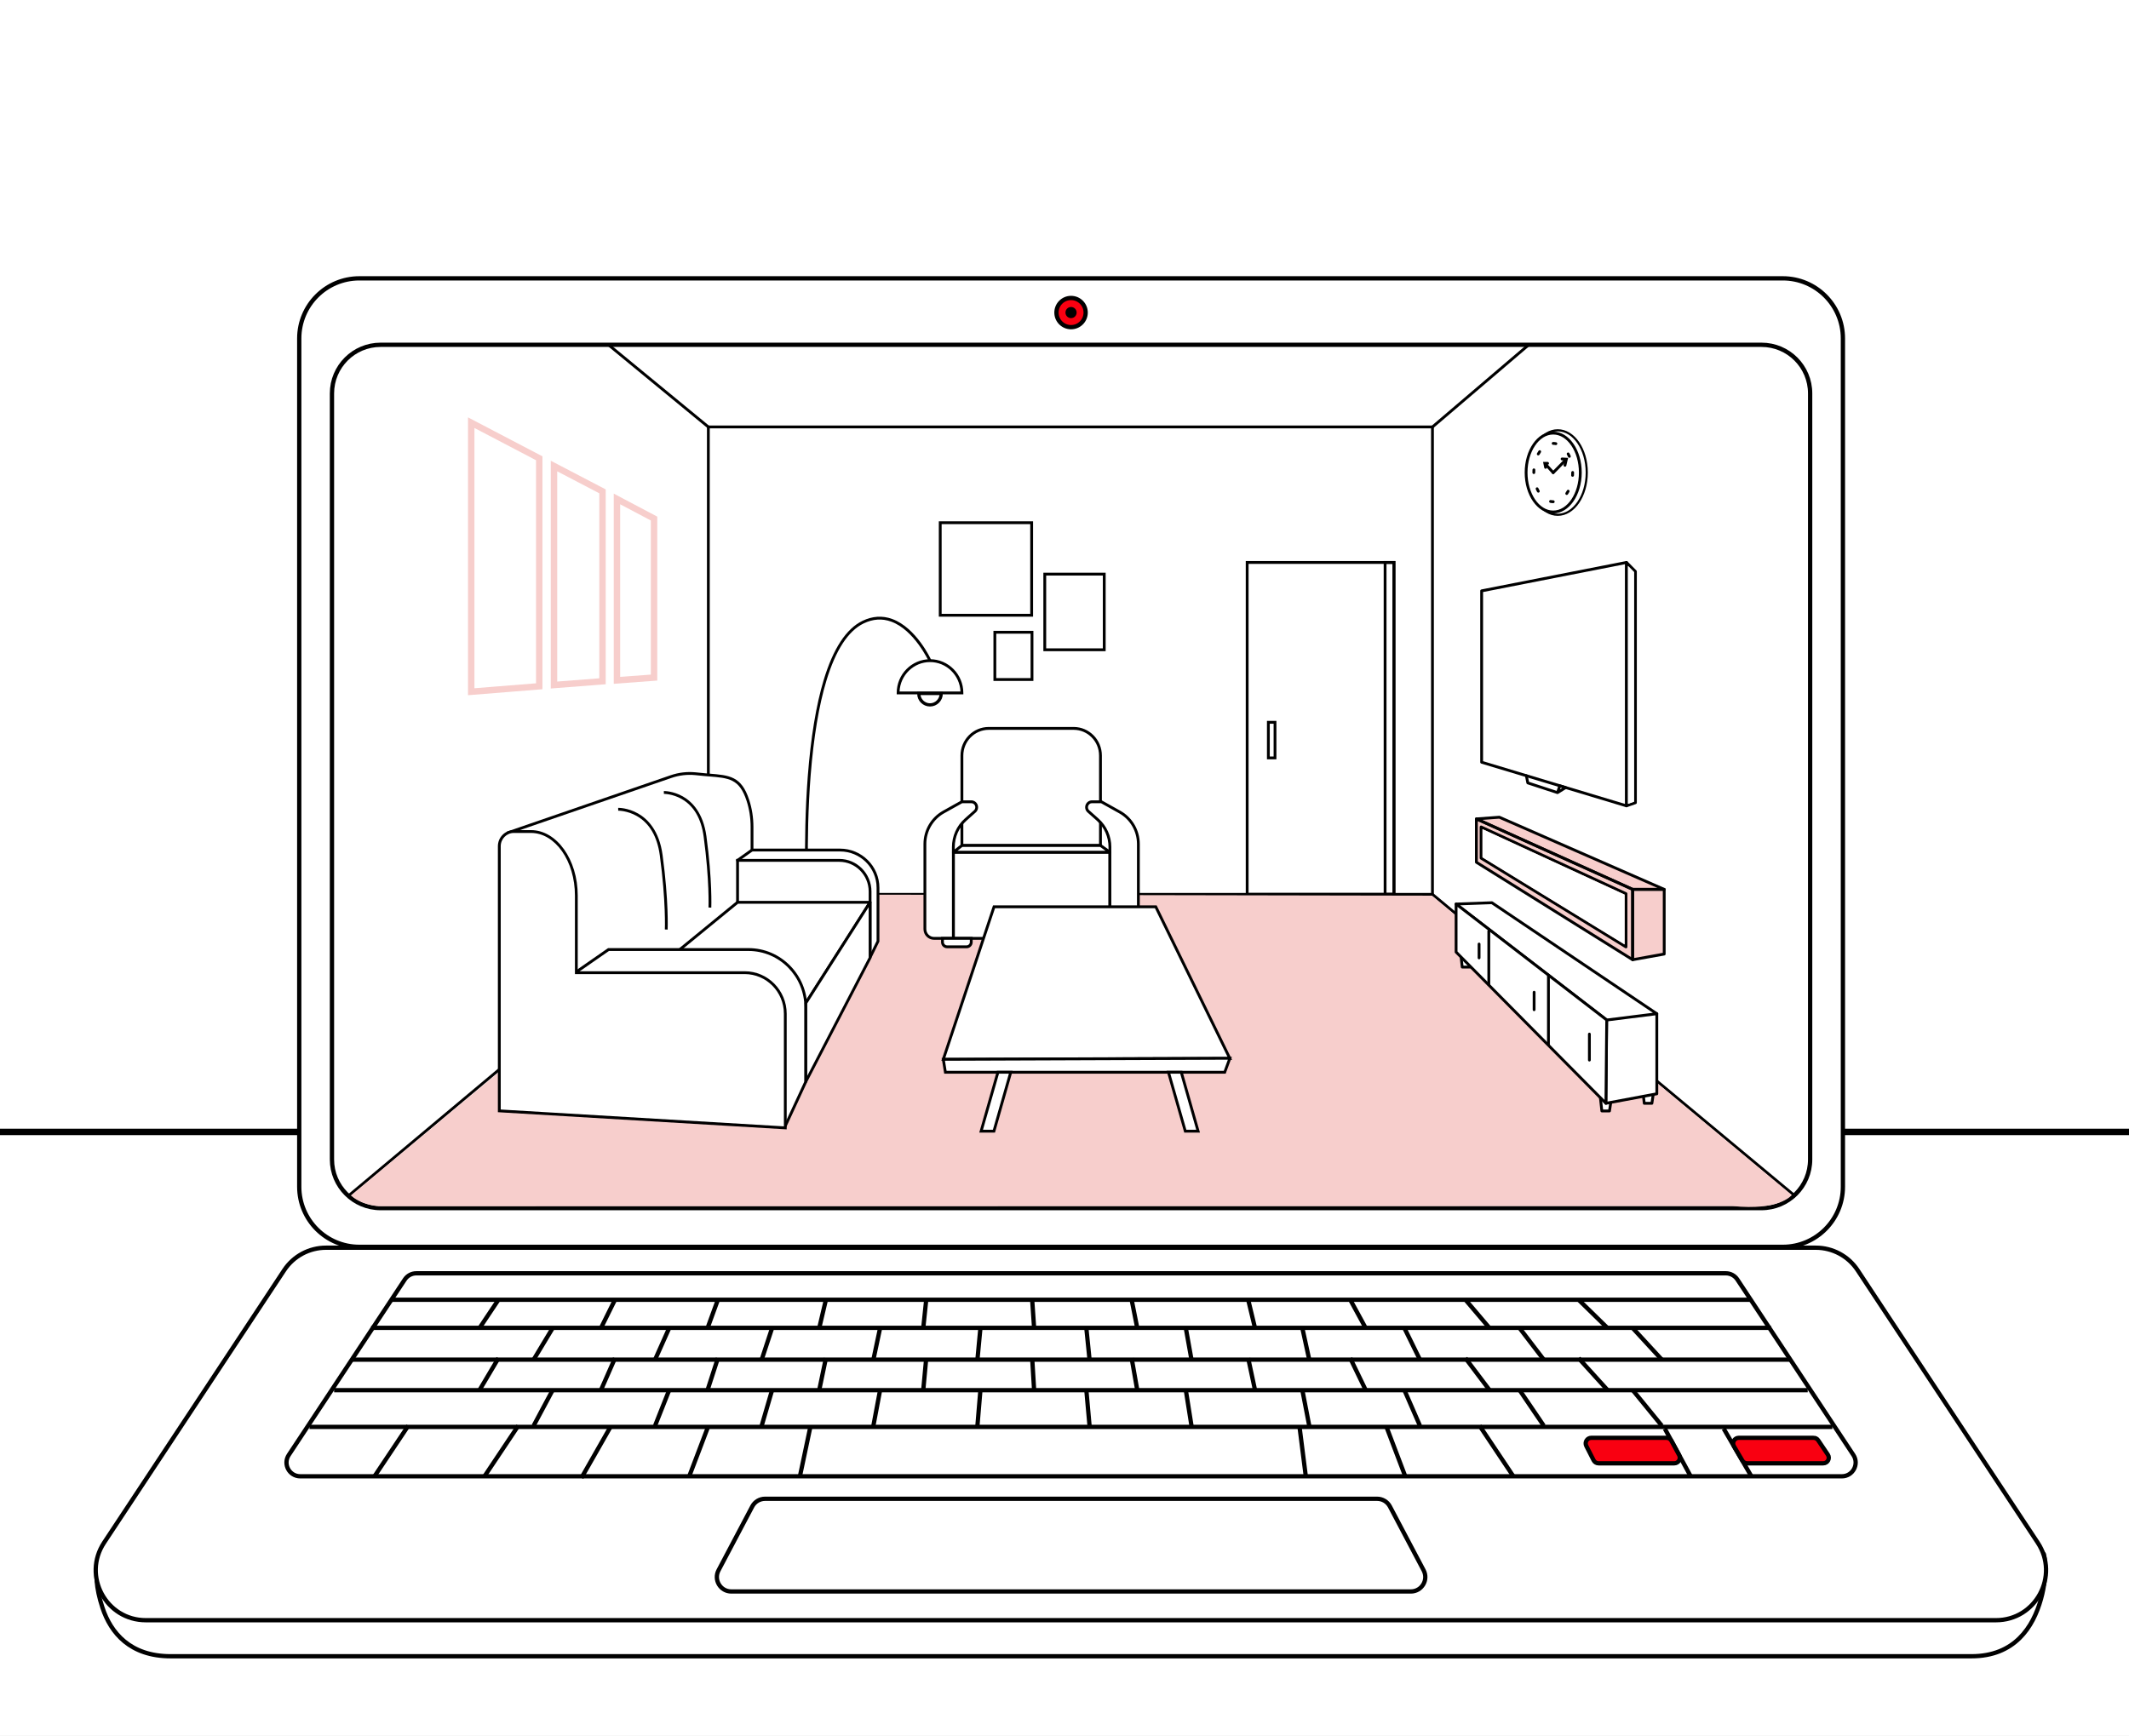
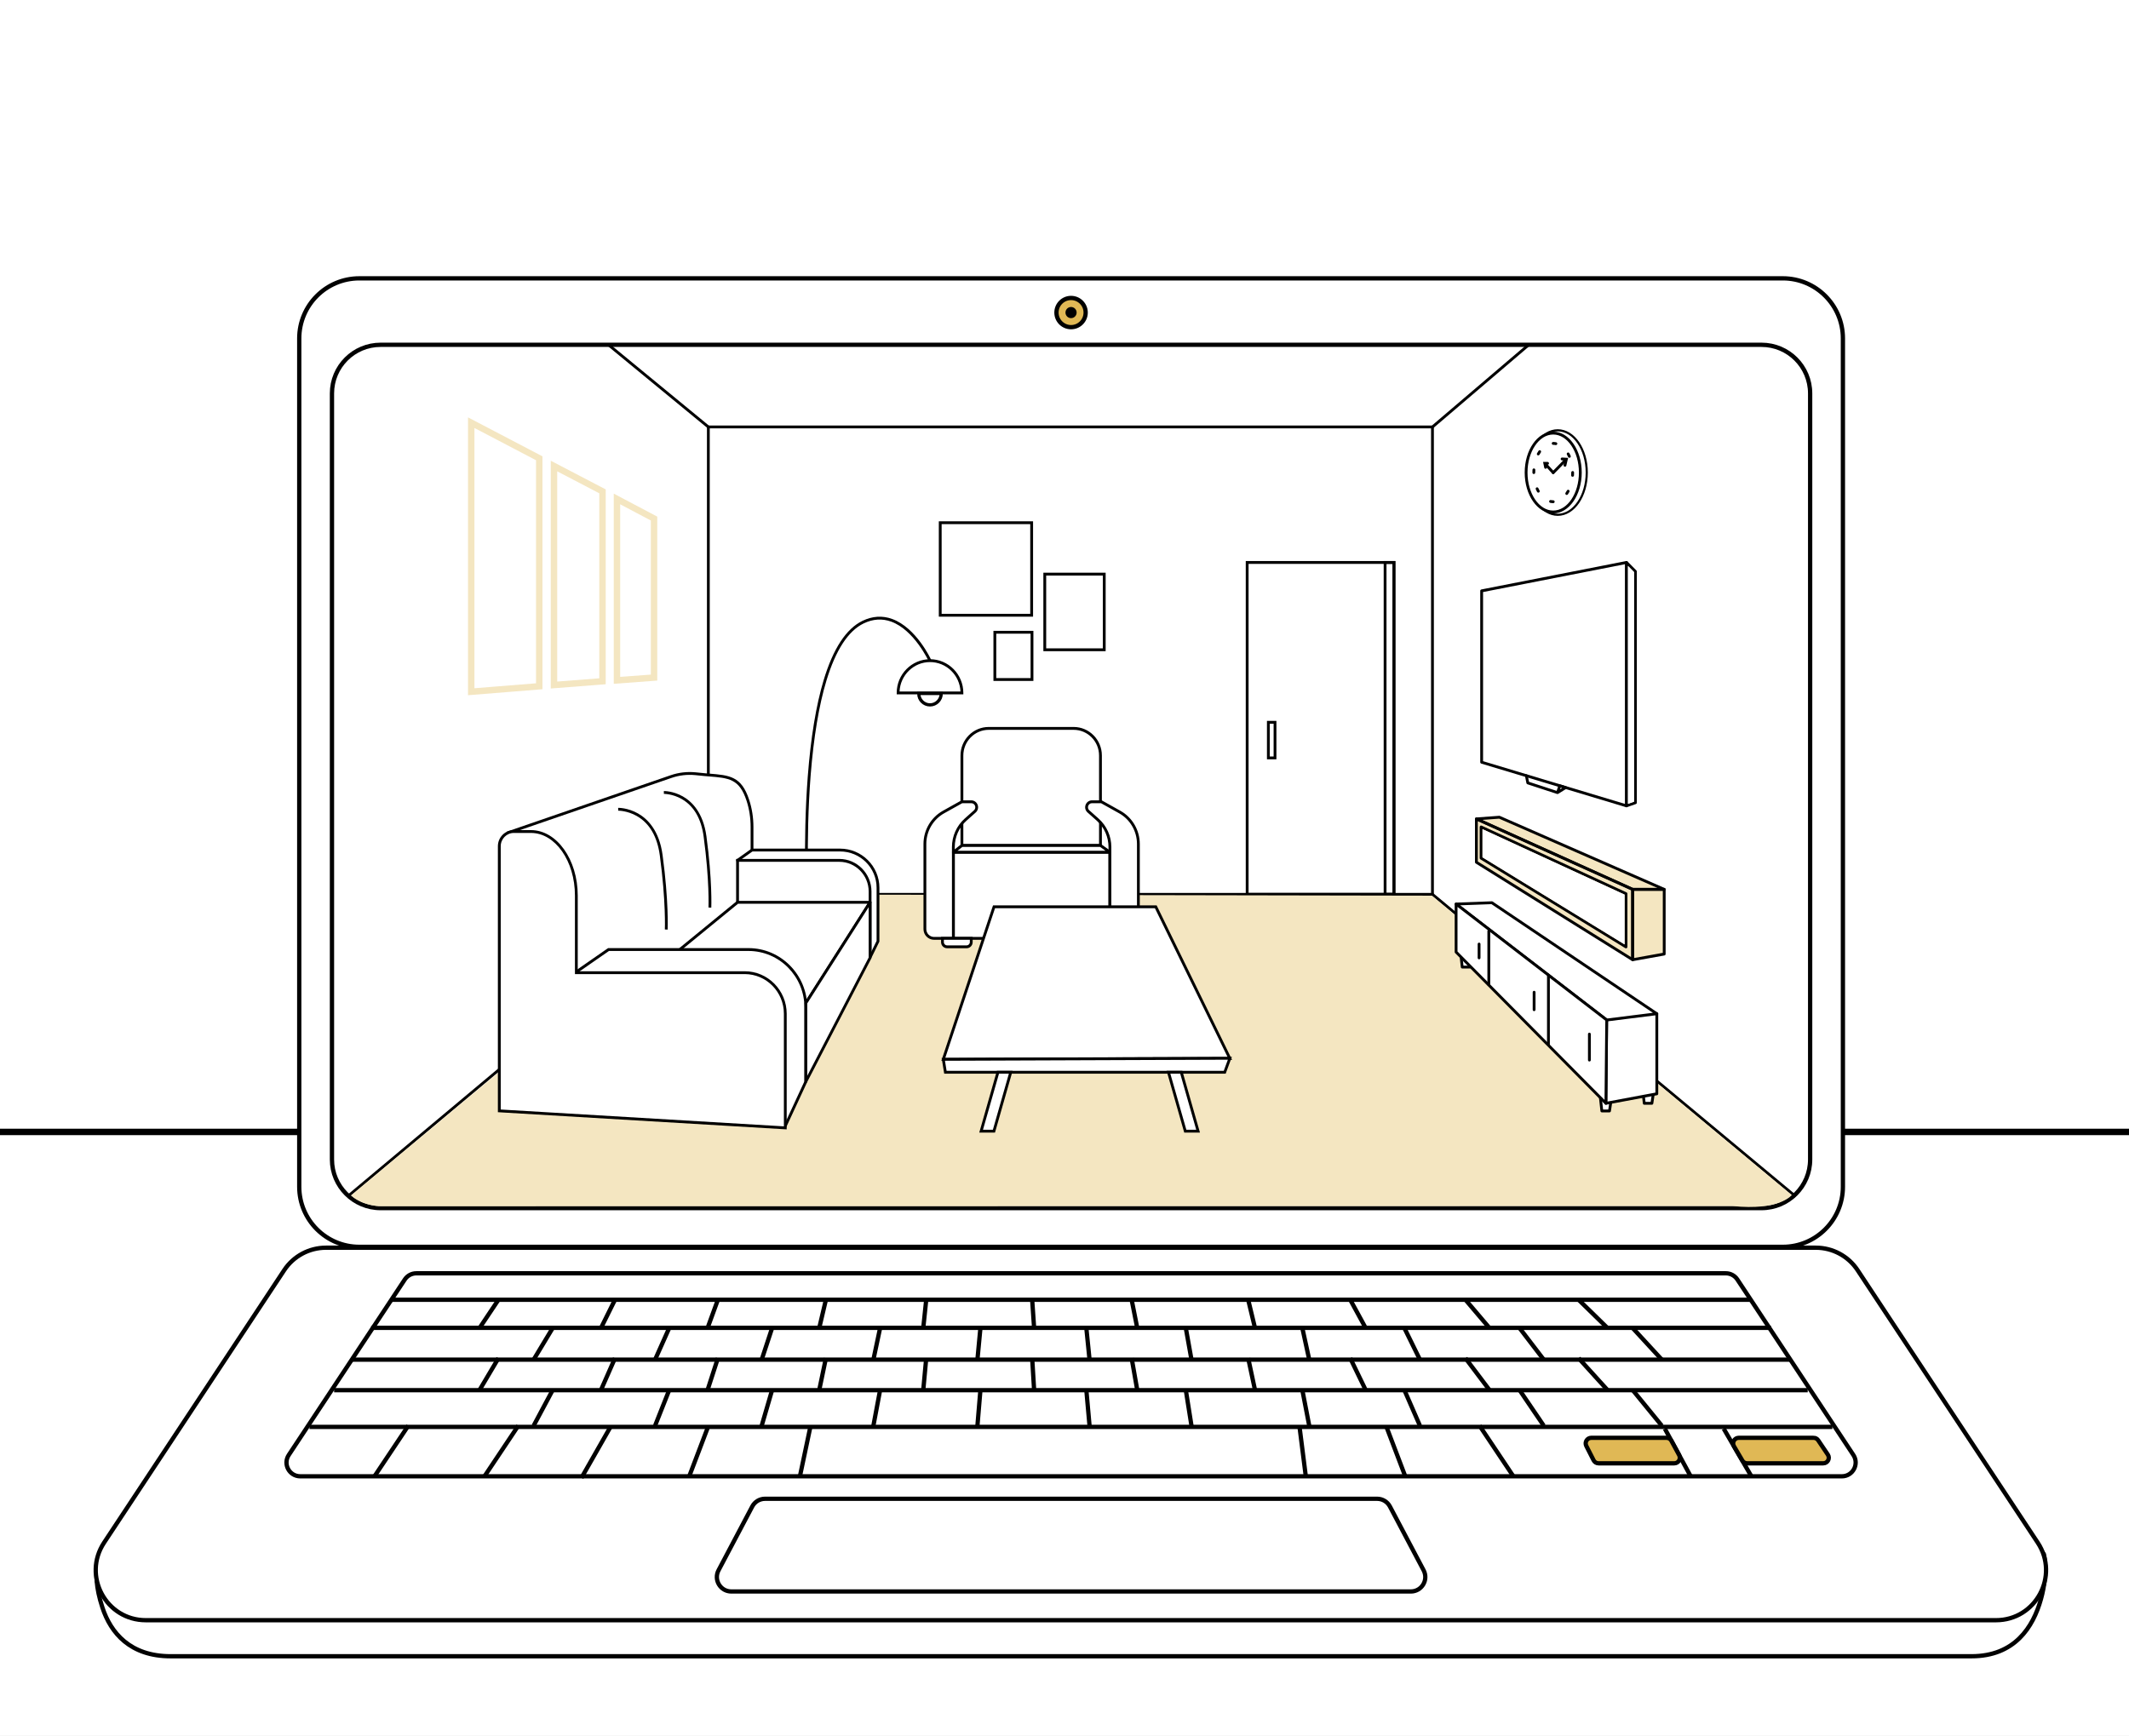
<svg xmlns="http://www.w3.org/2000/svg" width="260" height="212" viewBox="0 0 260 212" fill="none">
  <path d="M0 0H260V212H0V0Z" fill="white" />
  <path d="M221.775 156.816H39.83C37.778 156.816 35.865 157.844 34.731 159.556L12.631 189.728C12.631 189.728 10.82 191.255 12.514 196.387C13.527 199.455 15.888 202.315 20.839 202.315H240.763C246.021 202.315 248.288 198.782 249.25 195.326C250.168 192.02 249.608 189.858 249.608 189.858L226.871 159.553C225.74 157.842 223.824 156.813 221.772 156.813L221.775 156.816Z" fill="white" stroke="black" stroke-width="0.523" stroke-miterlimit="10" />
  <path d="M0 138.267H260" stroke="black" stroke-width="0.785" stroke-miterlimit="10" />
  <path d="M217.722 34H43.885C39.831 34 36.545 37.286 36.545 41.34V144.963C36.545 149.016 39.831 152.303 43.885 152.303H217.722C221.775 152.303 225.062 149.016 225.062 144.963V41.34C225.062 37.286 221.775 34 217.722 34Z" fill="white" stroke="black" stroke-width="0.523" stroke-miterlimit="10" />
  <path d="M215.122 42.118H46.479C43.2 42.118 40.541 44.776 40.541 48.056V141.634C40.541 144.914 43.2 147.572 46.479 147.572H215.122C218.402 147.572 221.06 144.914 221.06 141.634V48.056C221.06 44.776 218.402 42.118 215.122 42.118Z" fill="white" stroke="black" stroke-width="0.523" stroke-miterlimit="10" />
-   <path d="M130.801 39.964C131.786 39.964 132.584 39.165 132.584 38.18C132.584 37.195 131.786 36.397 130.801 36.397C129.816 36.397 129.018 37.195 129.018 38.18C129.018 39.165 129.816 39.964 130.801 39.964Z" fill="#F90011" stroke="black" stroke-width="0.523" stroke-miterlimit="10" />
+   <path d="M130.801 39.964C131.786 39.964 132.584 39.165 132.584 38.18C132.584 37.195 131.786 36.397 130.801 36.397C129.816 36.397 129.018 37.195 129.018 38.18C129.018 39.165 129.816 39.964 130.801 39.964Z" fill="#E0B855" stroke="black" stroke-width="0.523" stroke-miterlimit="10" />
  <path d="M130.801 38.861C131.177 38.861 131.481 38.556 131.481 38.18C131.481 37.804 131.177 37.5 130.801 37.5C130.425 37.5 130.12 37.804 130.12 38.18C130.12 38.556 130.425 38.861 130.801 38.861Z" fill="black" />
  <path d="M221.751 152.41H39.81C37.758 152.41 35.844 153.439 34.711 155.15L12.713 188.433C10.029 192.496 12.941 197.912 17.812 197.912H243.751C248.62 197.912 251.534 192.493 248.85 188.433L226.853 155.15C225.722 153.439 223.806 152.41 221.754 152.41H221.751Z" fill="white" stroke="black" stroke-width="0.523" stroke-miterlimit="10" />
  <path d="M224.934 180.333H36.67C35.332 180.333 34.529 178.844 35.268 177.726L49.437 156.291C49.749 155.821 50.273 155.537 50.839 155.537H210.768C211.333 155.537 211.858 155.821 212.17 156.291L226.338 177.726C227.078 178.844 226.274 180.333 224.936 180.333H224.934Z" fill="white" stroke="black" stroke-width="0.523" stroke-miterlimit="10" />
  <path d="M172.294 194.402H89.311C87.983 194.402 87.131 192.99 87.75 191.815L91.869 184.017C92.173 183.439 92.775 183.078 93.43 183.078H168.177C168.832 183.078 169.431 183.439 169.738 184.017L173.857 191.815C174.476 192.99 173.627 194.402 172.296 194.402H172.294Z" fill="white" stroke="black" stroke-width="0.523" stroke-miterlimit="10" />
  <path d="M175.108 109.421H86.335V51.978H175.108V109.421ZM86.675 109.075H174.765V52.324H86.675V109.075Z" fill="black" />
  <path d="M175.044 52.285L174.829 52.017L186.598 41.975L186.816 42.241L175.044 52.285Z" fill="black" />
  <path d="M86.394 52.283L74.249 42.294L74.469 42.028L86.614 52.019L86.394 52.283Z" fill="black" />
  <path d="M219.178 146.288L174.829 109.382L175.044 109.114L219.395 146.022L219.178 146.288Z" fill="black" />
  <path d="M42.562 146.29L42.345 146.024L86.396 109.114L86.614 109.38L42.562 146.29Z" fill="black" />
  <path d="M198.633 98.609C198.618 98.609 198.6 98.609 198.584 98.601L180.895 93.274C180.824 93.251 180.772 93.185 180.772 93.108V72.172C180.772 72.09 180.831 72.019 180.911 72.003L198.6 68.534C198.651 68.524 198.702 68.537 198.74 68.57C198.779 68.603 198.802 68.652 198.802 68.703V98.435C198.802 98.488 198.776 98.54 198.733 98.573C198.702 98.596 198.666 98.606 198.63 98.606L198.633 98.609ZM181.115 92.98L198.462 98.204V68.915L181.115 72.318V92.983V92.98Z" fill="black" />
  <path d="M198.633 98.609C198.597 98.609 198.564 98.599 198.533 98.576C198.487 98.542 198.462 98.491 198.462 98.435V68.703C198.462 68.634 198.503 68.57 198.567 68.542C198.631 68.516 198.705 68.529 198.753 68.58L199.843 69.683C199.876 69.716 199.894 69.76 199.894 69.806V98.051C199.894 98.125 199.848 98.192 199.779 98.215L198.689 98.596C198.671 98.604 198.651 98.606 198.633 98.606V98.609ZM198.804 69.123V98.192L199.552 97.931V69.88L198.804 69.123Z" fill="black" />
  <path d="M190.208 96.992C190.193 96.992 190.177 96.992 190.162 96.984C190.162 96.984 190.157 96.984 190.154 96.984L186.526 95.797C186.467 95.776 186.424 95.728 186.411 95.666L186.235 94.791C186.217 94.697 186.276 94.607 186.368 94.587C186.46 94.569 186.549 94.628 186.57 94.722L186.726 95.5L190.1 96.605L190.328 95.932C190.359 95.846 190.451 95.797 190.538 95.822L191.252 96.037C191.316 96.058 191.364 96.114 191.372 96.181C191.38 96.247 191.349 96.316 191.293 96.35L190.297 96.966C190.297 96.966 190.295 96.966 190.292 96.966C190.269 96.979 190.246 96.987 190.223 96.989C190.218 96.989 190.21 96.989 190.205 96.989L190.208 96.992ZM190.599 96.198L190.525 96.419L190.789 96.255L190.599 96.198Z" fill="black" />
-   <path d="M183.172 99.855L202.875 108.487L203.238 108.809L203.172 116.525L199.211 117.231L180.299 105.314L180.371 100L183.172 99.855Z" fill="#F7CECC" />
+   <path d="M183.172 99.855L202.875 108.487L203.238 108.809L203.172 116.525L199.211 117.231L180.299 105.314L180.371 100L183.172 99.855Z" fill="#F4E6C1" />
  <path d="M199.383 117.406C199.342 117.406 199.303 117.39 199.273 117.365C199.234 117.331 199.211 117.283 199.211 117.232V108.635C199.211 108.54 199.288 108.461 199.383 108.461H203.238C203.333 108.461 203.41 108.538 203.41 108.635V116.538C203.41 116.623 203.351 116.694 203.269 116.71L199.413 117.403C199.413 117.403 199.393 117.406 199.383 117.406ZM199.554 108.809V117.024L203.067 116.392V108.807H199.554V108.809Z" fill="black" />
  <path d="M203.238 108.809H199.383C199.36 108.809 199.334 108.804 199.314 108.794L180.233 100.187C180.161 100.154 180.12 100.077 180.133 100C180.146 99.921 180.21 99.862 180.289 99.857L183.093 99.652C183.121 99.652 183.147 99.655 183.172 99.665L203.305 108.479C203.379 108.512 203.42 108.592 203.405 108.673C203.389 108.753 203.318 108.812 203.238 108.812V108.809ZM199.419 108.464H202.412L183.078 100L180.995 100.154L199.419 108.466V108.464Z" fill="black" />
  <path d="M199.383 117.405C199.352 117.405 199.321 117.398 199.293 117.38L180.212 105.473C180.161 105.442 180.13 105.386 180.13 105.324V100.028C180.13 99.97 180.159 99.916 180.207 99.883C180.256 99.849 180.317 99.847 180.371 99.87L199.452 108.476C199.513 108.505 199.554 108.566 199.554 108.635V117.231C199.554 117.295 199.521 117.352 199.467 117.382C199.442 117.398 199.413 117.405 199.383 117.405ZM180.473 105.23L199.211 116.922V108.748L180.473 100.295V105.227V105.23Z" fill="black" />
  <path d="M198.572 115.842C198.541 115.842 198.51 115.835 198.482 115.817L180.785 104.969C180.734 104.938 180.703 104.882 180.703 104.821V101.014C180.703 100.955 180.734 100.901 180.783 100.868C180.831 100.834 180.893 100.832 180.946 100.855L198.643 109.009C198.705 109.037 198.743 109.098 198.743 109.167V115.668C198.743 115.73 198.71 115.789 198.656 115.819C198.63 115.835 198.6 115.842 198.572 115.842ZM181.046 104.723L198.4 115.361V109.28L181.046 101.285V104.723Z" fill="black" />
  <path d="M198.4 109.28V115.361L181.046 104.723V101.282L198.4 109.28Z" fill="white" />
  <path d="M170.406 109.415H152.136V68.531H170.406V109.415ZM152.479 109.07H170.063V68.879H152.479V109.07Z" fill="black" />
  <path d="M170.406 109.415H168.98V68.531H170.406V109.415ZM169.323 109.07H170.063V68.879H169.323V109.07Z" fill="black" />
  <path d="M155.879 92.752H154.725V88.057H155.879V92.752ZM155.068 92.407H155.538V88.405H155.068V92.407Z" fill="black" />
  <path d="M132.868 99.824C132.868 99.824 136.015 100.87 136.299 102.201C136.583 103.531 136.158 105.57 136.158 105.57H115.199L116.115 100.957C116.115 100.957 119.116 98.493 121.015 98.381C122.911 98.268 132.868 99.824 132.868 99.824Z" fill="white" />
  <path d="M135.808 115.653H134.214C133.684 115.653 133.252 115.223 133.252 114.691V114.622H136.767V114.691C136.767 115.22 136.337 115.653 135.805 115.653H135.808Z" fill="white" />
  <path d="M136.212 115.827H133.815C133.413 115.827 133.085 115.495 133.085 115.088V114.451H136.944V115.088C136.944 115.495 136.616 115.827 136.214 115.827H136.212ZM133.426 114.796V115.088C133.426 115.305 133.6 115.479 133.815 115.479H136.212C136.427 115.479 136.601 115.303 136.601 115.088V114.796H133.428H133.426Z" fill="black" />
  <path d="M125.989 63.852H114.823V75.155H125.989V63.852Z" fill="white" />
  <path d="M126.16 75.327H114.652V63.678H126.16V75.327ZM114.995 74.981H125.817V64.023H114.995V74.981Z" fill="black" />
  <path d="M134.854 70.128H127.59V79.369H134.854V70.128Z" fill="white" />
  <path d="M135.025 79.543H127.419V69.957H135.025V79.543ZM127.762 79.198H134.682V70.305H127.762V79.198Z" fill="black" />
  <path d="M126.029 77.23H121.493V83.002H126.029V77.23Z" fill="white" />
  <path d="M126.201 83.176H121.322V77.059H126.201V83.176ZM121.665 82.831H125.86V77.404H121.665V82.831Z" fill="black" />
  <path d="M190.236 62.882C192.193 62.882 193.78 60.572 193.78 57.722C193.78 54.872 192.193 52.562 190.236 52.562C188.279 52.562 186.693 54.872 186.693 57.722C186.693 60.572 188.279 62.882 190.236 62.882Z" stroke="black" stroke-width="0.262" stroke-miterlimit="10" />
  <path d="M189.683 62.542C191.512 62.542 192.994 60.384 192.994 57.722C192.994 55.06 191.512 52.902 189.683 52.902C187.855 52.902 186.373 55.06 186.373 57.722C186.373 60.384 187.855 62.542 189.683 62.542Z" fill="white" />
  <path d="M189.683 62.716C187.765 62.716 186.201 60.475 186.201 57.722C186.201 54.969 187.762 52.728 189.683 52.728C191.605 52.728 193.166 54.969 193.166 57.722C193.166 60.475 191.605 62.716 189.683 62.716ZM189.683 53.076C187.951 53.076 186.544 55.161 186.544 57.722C186.544 60.283 187.951 62.368 189.683 62.368C191.416 62.368 192.823 60.283 192.823 57.722C192.823 55.161 191.416 53.076 189.683 53.076Z" fill="black" />
  <path d="M189.683 61.286C190.993 61.286 192.055 59.69 192.055 57.722C192.055 55.754 190.993 54.158 189.683 54.158C188.374 54.158 187.312 55.754 187.312 57.722C187.312 59.69 188.374 61.286 189.683 61.286Z" fill="white" />
  <path d="M189.686 61.46C189.566 61.46 189.443 61.447 189.323 61.422C189.231 61.401 189.172 61.312 189.19 61.217C189.208 61.122 189.3 61.063 189.392 61.081C189.489 61.102 189.586 61.112 189.686 61.112C189.786 61.112 189.858 61.189 189.858 61.286C189.858 61.383 189.783 61.46 189.689 61.46H189.686ZM191.334 60.457C191.301 60.457 191.267 60.447 191.237 60.426C191.16 60.373 191.139 60.263 191.193 60.186C191.252 60.099 191.308 60.009 191.359 59.915C191.405 59.83 191.51 59.802 191.592 59.848C191.674 59.894 191.705 59.999 191.659 60.084C191.6 60.188 191.538 60.288 191.475 60.385C191.441 60.434 191.388 60.46 191.334 60.46V60.457ZM187.862 60.176C187.803 60.176 187.744 60.145 187.714 60.086C187.657 59.986 187.606 59.879 187.558 59.771C187.519 59.684 187.558 59.582 187.645 59.544C187.732 59.505 187.831 59.544 187.87 59.631C187.913 59.73 187.962 59.828 188.013 59.92C188.059 60.004 188.031 60.109 187.946 60.155C187.921 60.17 187.89 60.178 187.862 60.178V60.176ZM192.045 58.236C192.045 58.236 192.037 58.236 192.035 58.236C191.94 58.231 191.869 58.147 191.876 58.052C191.884 57.945 191.886 57.835 191.886 57.725V57.714C191.886 57.62 191.963 57.54 192.058 57.54C192.153 57.54 192.229 57.617 192.229 57.714V57.722C192.229 57.84 192.227 57.957 192.219 58.072C192.214 58.165 192.137 58.234 192.048 58.234L192.045 58.236ZM187.314 57.901C187.22 57.901 187.143 57.827 187.143 57.73V57.725C187.143 57.609 187.146 57.494 187.153 57.382C187.158 57.287 187.24 57.213 187.335 57.221C187.43 57.226 187.501 57.308 187.496 57.405C187.488 57.51 187.486 57.62 187.486 57.727C187.486 57.822 187.409 57.904 187.314 57.904V57.901ZM191.656 55.918C191.592 55.918 191.528 55.88 191.5 55.816C191.457 55.716 191.408 55.619 191.357 55.529C191.311 55.445 191.339 55.34 191.423 55.294C191.505 55.248 191.61 55.276 191.656 55.361C191.712 55.46 191.764 55.568 191.812 55.675C191.851 55.762 191.812 55.865 191.728 55.906C191.705 55.916 191.682 55.921 191.659 55.921L191.656 55.918ZM187.857 55.629C187.829 55.629 187.801 55.621 187.775 55.606C187.693 55.56 187.662 55.455 187.708 55.371C187.767 55.266 187.829 55.164 187.893 55.069C187.946 54.99 188.054 54.972 188.131 55.025C188.207 55.079 188.228 55.187 188.174 55.266C188.115 55.353 188.059 55.443 188.008 55.537C187.977 55.593 187.918 55.627 187.859 55.627L187.857 55.629ZM190.009 54.368C190.009 54.368 189.986 54.368 189.975 54.365C189.881 54.345 189.783 54.337 189.686 54.337H189.678C189.584 54.337 189.507 54.261 189.507 54.163C189.507 54.066 189.584 53.989 189.678 53.989H189.686C189.806 53.989 189.927 54.002 190.044 54.025C190.136 54.043 190.198 54.135 190.177 54.23C190.162 54.312 190.09 54.368 190.011 54.368H190.009Z" fill="black" />
  <path d="M189.678 57.914C189.635 57.914 189.591 57.896 189.558 57.862C189.491 57.796 189.491 57.686 189.558 57.617L191.055 56.087C191.121 56.018 191.229 56.018 191.298 56.087C191.364 56.154 191.364 56.264 191.298 56.333L189.801 57.862C189.768 57.896 189.724 57.914 189.681 57.914H189.678Z" fill="black" />
  <path d="M191.116 57.011C191.104 57.011 191.091 57.011 191.078 57.005C190.986 56.983 190.93 56.89 190.95 56.798L191.078 56.256L190.758 56.235C190.663 56.23 190.592 56.148 190.597 56.051C190.602 55.956 190.684 55.882 190.779 55.888L191.505 55.931L191.285 56.875C191.267 56.954 191.196 57.008 191.119 57.008L191.116 57.011Z" fill="black" />
  <path d="M189.671 57.896C189.625 57.896 189.579 57.878 189.546 57.84L188.599 56.796C188.535 56.724 188.54 56.617 188.609 56.55C188.678 56.486 188.786 56.492 188.85 56.56L189.796 57.604C189.86 57.676 189.855 57.783 189.786 57.85C189.753 57.881 189.712 57.896 189.671 57.896Z" fill="black" />
  <path d="M188.752 57.261C188.673 57.261 188.601 57.205 188.586 57.123L188.443 56.427H188.993V56.425C189.088 56.425 189.164 56.501 189.164 56.596C189.164 56.691 189.088 56.77 188.993 56.77H188.862L188.921 57.051C188.942 57.146 188.88 57.236 188.788 57.256C188.775 57.256 188.765 57.259 188.752 57.259V57.261Z" fill="black" />
-   <path d="M65.854 83.829L57.547 84.496V51.63L65.854 55.98V83.829Z" fill="white" stroke="#F7CECC" stroke-width="0.785" stroke-miterlimit="10" />
-   <path d="M73.579 83.219L67.656 83.677V56.926L73.579 60.019V83.219Z" fill="white" stroke="#F7CECC" stroke-width="0.785" stroke-miterlimit="10" />
-   <path d="M79.875 82.769L75.346 83.105V60.949L79.875 63.343V82.769Z" fill="white" stroke="#F7CECC" stroke-width="0.785" stroke-miterlimit="10" />
+   <path d="M65.854 83.829L57.547 84.496V51.63L65.854 55.98V83.829Z" fill="white" stroke="#F4E6C1" stroke-width="0.785" stroke-miterlimit="10" />
+   <path d="M73.579 83.219L67.656 83.677V56.926L73.579 60.019V83.219Z" fill="white" stroke="#F4E6C1" stroke-width="0.785" stroke-miterlimit="10" />
+   <path d="M79.875 82.769L75.346 83.105V60.949L79.875 63.343V82.769Z" fill="white" stroke="#F4E6C1" stroke-width="0.785" stroke-miterlimit="10" />
  <path d="M199.552 69.88V97.931L198.802 98.194V69.123L199.552 69.88Z" fill="white" />
  <path d="M47.797 158.768H213.805" stroke="black" stroke-width="0.523" stroke-miterlimit="10" />
  <path d="M45.331 162.199H216.273" stroke="black" stroke-width="0.523" stroke-miterlimit="10" />
  <path d="M42.926 166.083H218.679" stroke="black" stroke-width="0.523" stroke-miterlimit="10" />
  <path d="M40.802 169.813H220.766" stroke="black" stroke-width="0.523" stroke-miterlimit="10" />
  <path d="M37.794 174.298H223.773" stroke="black" stroke-width="0.523" stroke-miterlimit="10" />
  <path d="M98.963 174.298L97.689 180.333" stroke="black" stroke-width="0.523" stroke-miterlimit="10" />
  <path d="M158.703 174.298L159.468 180.333" stroke="black" stroke-width="0.523" stroke-miterlimit="10" />
  <path d="M169.321 174.298L171.613 180.333" stroke="black" stroke-width="0.523" stroke-miterlimit="10" />
  <path d="M86.422 174.41L84.129 180.443" stroke="black" stroke-width="0.523" stroke-miterlimit="10" />
  <path d="M180.688 174.152L184.815 180.333" stroke="black" stroke-width="0.523" stroke-miterlimit="10" />
  <path d="M74.533 174.336L71.01 180.517" stroke="black" stroke-width="0.523" stroke-miterlimit="10" />
  <path d="M63.294 174.152L59.167 180.333" stroke="black" stroke-width="0.523" stroke-miterlimit="10" />
  <path d="M49.862 174.152L45.735 180.333" stroke="black" stroke-width="0.523" stroke-miterlimit="10" />
  <path d="M203.318 174.521L206.47 180.333" stroke="black" stroke-width="0.523" stroke-miterlimit="10" />
  <path d="M210.507 174.521L213.884 180.333" stroke="black" stroke-width="0.523" stroke-miterlimit="10" />
-   <path d="M203.517 175.633H194.33C193.823 175.633 193.493 176.168 193.723 176.621L194.616 178.376C194.731 178.604 194.967 178.747 195.223 178.747H204.466C204.981 178.747 205.308 178.197 205.065 177.744L204.113 175.989C203.996 175.769 203.765 175.633 203.515 175.633H203.517Z" fill="#F90011" stroke="black" stroke-width="0.523" stroke-miterlimit="10" />
-   <path d="M221.478 175.633H212.341C211.817 175.633 211.489 176.204 211.755 176.657L212.784 178.412C212.907 178.619 213.129 178.747 213.37 178.747H222.657C223.202 178.747 223.524 178.14 223.222 177.688L222.043 175.933C221.918 175.746 221.705 175.631 221.478 175.631V175.633Z" fill="#F90011" stroke="black" stroke-width="0.523" stroke-miterlimit="10" />
+   <path d="M203.517 175.633H194.33C193.823 175.633 193.493 176.168 193.723 176.621L194.616 178.376C194.731 178.604 194.967 178.747 195.223 178.747H204.466C204.981 178.747 205.308 178.197 205.065 177.744L204.113 175.989C203.996 175.769 203.765 175.633 203.515 175.633H203.517Z" fill="#E0B855" stroke="black" stroke-width="0.523" stroke-miterlimit="10" />
+   <path d="M221.478 175.633H212.341C211.817 175.633 211.489 176.204 211.755 176.657L212.784 178.412C212.907 178.619 213.129 178.747 213.37 178.747H222.657C223.202 178.747 223.524 178.14 223.222 177.688L222.043 175.933C221.918 175.746 221.705 175.631 221.478 175.631V175.633Z" fill="#E0B855" stroke="black" stroke-width="0.523" stroke-miterlimit="10" />
  <path d="M67.487 169.813L65.169 174.152" stroke="black" stroke-width="0.523" stroke-miterlimit="10" />
  <path d="M81.719 169.813L80 174.152" stroke="black" stroke-width="0.523" stroke-miterlimit="10" />
  <path d="M94.287 169.813L93.02 174.152" stroke="black" stroke-width="0.523" stroke-miterlimit="10" />
  <path d="M107.478 169.813L106.662 174.152" stroke="black" stroke-width="0.523" stroke-miterlimit="10" />
  <path d="M119.73 169.813L119.367 174.152" stroke="black" stroke-width="0.523" stroke-miterlimit="10" />
  <path d="M132.669 169.813L133.058 174.152" stroke="black" stroke-width="0.523" stroke-miterlimit="10" />
  <path d="M144.818 169.813L145.507 174.152" stroke="black" stroke-width="0.523" stroke-miterlimit="10" />
  <path d="M159.049 169.813L159.888 174.152" stroke="black" stroke-width="0.523" stroke-miterlimit="10" />
  <path d="M171.513 169.813L173.404 174.152" stroke="black" stroke-width="0.523" stroke-miterlimit="10" />
  <path d="M185.582 169.813L188.527 174.152" stroke="black" stroke-width="0.523" stroke-miterlimit="10" />
  <path d="M199.4 169.813L202.944 174.152" stroke="black" stroke-width="0.523" stroke-miterlimit="10" />
  <path d="M60.871 165.904L58.553 169.813" stroke="black" stroke-width="0.523" stroke-miterlimit="10" />
  <path d="M75.104 165.904L73.384 169.813" stroke="black" stroke-width="0.523" stroke-miterlimit="10" />
  <path d="M87.671 165.904L86.404 169.813" stroke="black" stroke-width="0.523" stroke-miterlimit="10" />
  <path d="M100.862 165.904L100.045 169.813" stroke="black" stroke-width="0.523" stroke-miterlimit="10" />
  <path d="M113.114 165.904L112.751 169.813" stroke="black" stroke-width="0.523" stroke-miterlimit="10" />
  <path d="M126.052 165.904L126.29 169.813" stroke="black" stroke-width="0.523" stroke-miterlimit="10" />
  <path d="M138.2 165.904L138.888 169.813" stroke="black" stroke-width="0.523" stroke-miterlimit="10" />
  <path d="M152.433 165.904L153.269 169.813" stroke="black" stroke-width="0.523" stroke-miterlimit="10" />
  <path d="M164.897 165.904L166.788 169.813" stroke="black" stroke-width="0.523" stroke-miterlimit="10" />
  <path d="M178.966 165.904L181.911 169.813" stroke="black" stroke-width="0.523" stroke-miterlimit="10" />
  <path d="M192.782 165.904L196.328 169.813" stroke="black" stroke-width="0.523" stroke-miterlimit="10" />
  <path d="M67.487 162.235L65.169 166.083" stroke="black" stroke-width="0.523" stroke-miterlimit="10" />
  <path d="M81.719 162.235L80 166.083" stroke="black" stroke-width="0.523" stroke-miterlimit="10" />
  <path d="M94.287 162.235L93.02 166.083" stroke="black" stroke-width="0.523" stroke-miterlimit="10" />
  <path d="M107.478 162.235L106.662 166.083" stroke="black" stroke-width="0.523" stroke-miterlimit="10" />
  <path d="M119.73 162.235L119.367 166.083" stroke="black" stroke-width="0.523" stroke-miterlimit="10" />
  <path d="M132.669 162.235L133.058 166.083" stroke="black" stroke-width="0.523" stroke-miterlimit="10" />
  <path d="M144.818 162.235L145.507 166.083" stroke="black" stroke-width="0.523" stroke-miterlimit="10" />
  <path d="M159.049 162.235L159.888 166.083" stroke="black" stroke-width="0.523" stroke-miterlimit="10" />
  <path d="M171.513 162.235L173.404 166.083" stroke="black" stroke-width="0.523" stroke-miterlimit="10" />
  <path d="M185.582 162.235L188.527 166.083" stroke="black" stroke-width="0.523" stroke-miterlimit="10" />
  <path d="M199.4 162.235L202.944 166.083" stroke="black" stroke-width="0.523" stroke-miterlimit="10" />
  <path d="M60.871 158.768L58.553 162.235" stroke="black" stroke-width="0.523" stroke-miterlimit="10" />
  <path d="M75.104 158.768L73.384 162.235" stroke="black" stroke-width="0.523" stroke-miterlimit="10" />
  <path d="M87.671 158.768L86.404 162.235" stroke="black" stroke-width="0.523" stroke-miterlimit="10" />
  <path d="M100.862 158.768L100.045 162.235" stroke="black" stroke-width="0.523" stroke-miterlimit="10" />
  <path d="M113.114 158.768L112.751 162.235" stroke="black" stroke-width="0.523" stroke-miterlimit="10" />
  <path d="M126.052 158.768L126.29 162.235" stroke="black" stroke-width="0.523" stroke-miterlimit="10" />
  <path d="M138.2 158.768L138.888 162.235" stroke="black" stroke-width="0.523" stroke-miterlimit="10" />
  <path d="M152.433 158.768L153.269 162.235" stroke="black" stroke-width="0.523" stroke-miterlimit="10" />
  <path d="M164.897 158.768L166.788 162.235" stroke="black" stroke-width="0.523" stroke-miterlimit="10" />
  <path d="M178.966 158.768L181.911 162.235" stroke="black" stroke-width="0.523" stroke-miterlimit="10" />
  <path d="M192.782 158.768L196.328 162.235" stroke="black" stroke-width="0.523" stroke-miterlimit="10" />
-   <path d="M42.864 146.027L86.962 109.249L174.87 109.41L218.814 145.978C218.814 145.978 217.356 147.93 211.556 147.319L46.275 147.339C46.275 147.339 44.261 147.281 42.862 146.027H42.864Z" fill="#F7CECC" />
+   <path d="M42.864 146.027L86.962 109.249L174.87 109.41L218.814 145.978C218.814 145.978 217.356 147.93 211.556 147.319L46.275 147.339C46.275 147.339 44.261 147.281 42.862 146.027H42.864Z" fill="#F4E6C1" />
  <path d="M98.513 110.82C98.47 110.692 98.012 103.099 98.649 94.825C99.015 90.091 99.664 86.141 100.585 83.084C101.744 79.239 103.338 76.803 105.321 75.841C106.536 75.252 107.759 75.173 108.952 75.608C111.896 76.683 113.654 80.469 113.728 80.628L113.419 80.774C113.401 80.735 111.646 76.956 108.836 75.933C107.734 75.531 106.6 75.606 105.47 76.153C103.587 77.066 102.059 79.412 100.931 83.122C100.017 86.131 99.368 90.028 98.999 94.702C98.365 102.784 98.792 110.429 98.841 110.73C98.841 110.72 98.838 110.715 98.835 110.71L98.511 110.82H98.513Z" fill="black" />
  <path d="M109.681 84.642C109.681 82.464 111.426 80.697 113.577 80.697C115.729 80.697 117.474 82.462 117.474 84.642H109.681Z" fill="white" />
  <path d="M117.643 84.816H109.51V84.642C109.51 82.373 111.334 80.525 113.577 80.525C115.821 80.525 117.645 82.373 117.645 84.642V84.816H117.643ZM109.855 84.471H117.297C117.208 82.472 115.573 80.873 113.577 80.873C111.582 80.873 109.947 82.472 109.857 84.471H109.855Z" fill="black" />
  <path d="M114.948 84.711C114.948 85.479 114.334 86.103 113.575 86.103C112.815 86.103 112.201 85.481 112.201 84.711H114.948Z" stroke="black" stroke-width="0.393" stroke-miterlimit="10" />
  <path d="M135.549 104.096H116.43V114.622H135.549V104.096Z" fill="white" />
  <path d="M135.718 114.796H116.256V103.923H135.718V114.796ZM116.599 114.451H135.375V104.271H116.599V114.451Z" fill="black" />
  <path d="M120.912 88.974H131.023C132.883 88.974 134.395 90.486 134.395 92.346V103.275H117.474V92.415C117.474 90.516 119.016 88.974 120.915 88.974H120.912Z" fill="white" />
  <path d="M134.564 103.449H117.3V92.289C117.3 90.365 118.845 88.8 120.746 88.8H131.118C133.019 88.8 134.564 90.365 134.564 92.289V103.449ZM117.643 103.104H134.221V92.292C134.221 90.56 132.83 89.15 131.118 89.15H120.746C119.034 89.15 117.643 90.56 117.643 92.292V103.104Z" fill="black" />
  <path d="M117.471 97.936L115.23 99.187C113.826 99.972 112.953 101.466 112.953 103.091V113.486C112.953 114.113 113.455 114.622 114.074 114.622H116.43V103.467C116.43 102.188 116.972 100.97 117.922 100.123L119.058 99.11C119.516 98.701 119.229 97.936 118.62 97.936H117.476H117.471Z" fill="white" />
  <path d="M116.599 114.796H114.071C113.358 114.796 112.779 114.21 112.779 113.489V103.094C112.779 101.405 113.685 99.852 115.146 99.038L117.425 97.764H118.613C118.963 97.764 119.27 97.979 119.393 98.309C119.516 98.639 119.426 99.008 119.165 99.241L118.029 100.254C117.118 101.067 116.597 102.239 116.597 103.467V114.796H116.599ZM117.515 98.11L115.312 99.34C113.961 100.095 113.122 101.533 113.122 103.094V113.489C113.122 114.018 113.549 114.451 114.071 114.451H116.256V103.47C116.256 102.142 116.822 100.875 117.804 99.995L118.94 98.982C119.127 98.813 119.132 98.588 119.076 98.432C119.017 98.276 118.866 98.11 118.615 98.11H117.515Z" fill="black" />
  <path d="M134.505 97.936L136.747 99.187C138.151 99.972 139.024 101.466 139.024 103.091V113.486C139.024 114.113 138.522 114.622 137.903 114.622H135.547V103.467C135.547 102.188 135.004 100.97 134.055 100.123L132.919 99.11C132.461 98.701 132.748 97.936 133.357 97.936H134.5H134.505Z" fill="white" />
  <path d="M137.903 114.796H135.375V103.467C135.375 102.239 134.854 101.067 133.943 100.254L132.807 99.241C132.543 99.005 132.454 98.639 132.579 98.309C132.704 97.979 133.009 97.764 133.359 97.764H134.547L136.826 99.038C138.287 99.852 139.193 101.408 139.193 103.094V113.489C139.193 114.21 138.612 114.796 137.901 114.796H137.903ZM135.718 114.451H137.903C138.428 114.451 138.852 114.018 138.852 113.489V103.094C138.852 101.533 138.013 100.095 136.662 99.34L134.46 98.11H133.359C133.109 98.11 132.958 98.276 132.899 98.432C132.84 98.588 132.845 98.813 133.034 98.982L134.17 99.995C135.155 100.875 135.718 102.139 135.718 103.47V114.451Z" fill="black" />
  <path d="M117.471 103.275L116.43 104.096H135.549L134.393 103.275H117.471Z" fill="white" />
  <path d="M135.549 104.27H116.43C116.356 104.27 116.292 104.224 116.269 104.153C116.246 104.084 116.269 104.004 116.325 103.961L117.369 103.14C117.4 103.117 117.436 103.104 117.474 103.104H134.395C134.431 103.104 134.465 103.114 134.493 103.134L135.647 103.956C135.708 103.999 135.734 104.079 135.711 104.15C135.688 104.222 135.621 104.27 135.547 104.27H135.549ZM116.929 103.925H135.01L134.342 103.449H117.533L116.929 103.925Z" fill="black" />
  <path d="M117.65 115.653H116.057C115.527 115.653 115.095 115.223 115.095 114.691V114.622H118.61V114.691C118.61 115.221 118.18 115.653 117.648 115.653H117.65Z" fill="white" />
  <path d="M118.052 115.827H115.655C115.253 115.827 114.926 115.495 114.926 115.088V114.451H118.784V115.088C118.784 115.495 118.456 115.827 118.055 115.827H118.052ZM115.266 114.796V115.088C115.266 115.305 115.44 115.479 115.655 115.479H118.052C118.267 115.479 118.441 115.303 118.441 115.088V114.796H115.268H115.266Z" fill="black" />
  <path d="M102.594 103.833H91.843V101.021C91.843 99.913 91.68 98.808 91.334 97.757C90.372 94.817 88.934 94.863 86.082 94.625L84.935 94.51C83.927 94.41 82.912 94.528 81.952 94.858L62.129 101.684L66.673 119.67L89.39 130.669L106.27 116.912L107.222 114.972V108.438C107.222 105.893 105.147 103.83 102.589 103.83L102.594 103.833Z" fill="white" />
  <path d="M89.415 130.876L89.318 130.83L66.528 119.795L61.922 101.577L81.894 94.699C82.881 94.359 83.91 94.239 84.948 94.341L86.095 94.456C86.246 94.469 86.394 94.482 86.54 94.492C89.124 94.699 90.546 94.812 91.493 97.706C91.836 98.752 92.01 99.87 92.01 101.024V103.662H102.589C105.237 103.662 107.394 105.806 107.394 108.441V115.016L106.409 117.027L106.381 117.05L89.415 130.876ZM66.822 119.552L89.369 130.469L106.138 116.804L107.053 114.934V108.441C107.053 105.995 105.053 104.007 102.591 104.007H91.669V101.021C91.669 99.903 91.501 98.824 91.171 97.811C90.296 95.137 89.032 95.035 86.514 94.835C86.368 94.822 86.22 94.812 86.067 94.799L84.918 94.684C83.928 94.587 82.948 94.699 82.006 95.024L62.334 101.799L66.819 119.552H66.822Z" fill="black" />
  <path d="M90.07 105.094H102.494C104.572 105.094 106.255 106.798 106.255 108.901V116.436H90.07V105.094Z" fill="white" />
  <path d="M106.427 116.61H89.899V104.92H102.494C104.661 104.92 106.427 106.706 106.427 108.901V116.61ZM90.242 116.265H106.086V108.904C106.086 106.901 104.477 105.271 102.497 105.271H90.244V116.267L90.242 116.265Z" fill="black" />
  <path d="M90.07 110.219H106.255L98.413 122.517H75.039L90.07 110.219Z" fill="white" />
  <path d="M98.413 122.691H75.039C74.968 122.691 74.901 122.645 74.878 122.576C74.855 122.507 74.876 122.43 74.932 122.384L89.963 110.083C89.993 110.058 90.032 110.045 90.07 110.045H106.255C106.316 110.045 106.375 110.081 106.406 110.134C106.437 110.188 106.434 110.257 106.398 110.311L98.557 122.612C98.526 122.661 98.472 122.691 98.413 122.691ZM75.523 122.346H98.321L105.943 110.393H90.132L75.523 122.346Z" fill="black" />
  <path d="M74.318 115.986H91.411C95.279 115.986 98.414 119.161 98.414 123.075V132.114L95.901 137.535L64.675 133.056L68.695 119.89L74.316 115.986H74.318Z" fill="white" />
  <path d="M96.003 137.727L95.878 137.709L64.452 133.201L68.549 119.782L74.261 115.814H91.408C95.364 115.814 98.582 119.071 98.582 123.078V132.155L98.567 132.191L96.001 137.727H96.003ZM64.9 132.915L95.801 137.349L98.242 132.078V123.078C98.242 119.263 95.177 116.162 91.411 116.162H74.371L68.843 120L64.9 132.915Z" fill="black" />
  <path d="M106.255 117.004L98.413 132.114V122.517L106.255 110.219V117.004Z" fill="white" />
  <path d="M98.413 132.288C98.401 132.288 98.385 132.288 98.372 132.283C98.296 132.265 98.242 132.193 98.242 132.114V122.517C98.242 122.484 98.252 122.451 98.27 122.423L106.112 110.121C106.153 110.058 106.232 110.027 106.304 110.05C106.375 110.07 106.426 110.139 106.426 110.216V117.001C106.426 117.029 106.419 117.057 106.406 117.08L98.564 132.193C98.534 132.252 98.475 132.285 98.413 132.285V132.288ZM98.585 122.568V131.413L106.086 116.96V110.805L98.585 122.568Z" fill="black" />
  <path d="M90.945 118.815H70.383V109.395C70.383 105.076 67.901 101.574 64.841 101.574H62.749C61.769 101.574 60.976 102.377 60.976 103.367V135.693L95.901 137.771V123.832C95.901 121.061 93.683 118.815 90.943 118.815H90.945Z" fill="white" />
  <path d="M96.073 137.955L60.804 135.857V103.367C60.804 102.283 61.677 101.4 62.749 101.4H64.842C67.991 101.4 70.555 104.987 70.555 109.395V118.641H90.946C93.773 118.641 96.073 120.969 96.073 123.832V137.955ZM61.147 135.53L95.732 137.587V123.832C95.732 121.161 93.586 118.987 90.946 118.987H70.214V109.395C70.214 105.179 67.804 101.745 64.844 101.745H62.751C61.869 101.745 61.15 102.472 61.15 103.367V135.53H61.147Z" fill="black" />
  <path d="M90.07 105.268C90.017 105.268 89.963 105.242 89.93 105.194C89.876 105.115 89.894 105.007 89.971 104.953L91.741 103.692C91.818 103.638 91.925 103.656 91.979 103.733C92.033 103.812 92.015 103.92 91.938 103.973L90.168 105.235C90.137 105.255 90.104 105.266 90.07 105.266V105.268Z" fill="black" />
  <path d="M75.498 98.852C75.498 98.852 79.977 98.749 80.75 104.465C81.523 110.181 81.369 113.545 81.369 113.545" fill="white" />
  <path d="M81.538 113.55L81.195 113.535C81.195 113.501 81.338 110.119 80.578 104.488C80.266 102.183 79.32 100.563 77.764 99.675C76.6 99.013 75.51 99.026 75.5 99.026L75.492 98.68C75.541 98.68 76.672 98.662 77.915 99.366C79.059 100.013 80.509 101.42 80.916 104.442C81.681 110.106 81.538 113.519 81.535 113.552L81.538 113.55Z" fill="black" />
  <path d="M81.077 96.803C81.077 96.803 85.365 96.703 86.105 102.175C86.844 107.645 86.696 110.866 86.696 110.866" fill="white" />
  <path d="M86.867 110.871L86.524 110.856C86.524 110.823 86.662 107.586 85.933 102.198C85.636 99.993 84.731 98.445 83.242 97.596C82.131 96.961 81.088 96.974 81.077 96.974L81.07 96.629C81.116 96.629 82.203 96.611 83.393 97.286C84.49 97.908 85.877 99.253 86.271 102.152C87.005 107.576 86.865 110.841 86.865 110.874L86.867 110.871Z" fill="black" />
  <path d="M150.194 129.294L115.199 129.402L121.391 110.766H141.147L150.194 129.294Z" fill="white" />
  <path d="M114.961 129.576L121.271 110.592H141.255L141.301 110.689L150.47 129.468L114.961 129.576ZM121.516 110.94L115.437 129.228L149.92 129.123L141.04 110.937H121.514L121.516 110.94Z" fill="black" />
  <path d="M115.199 129.402L115.455 130.976H149.567L150.194 129.269L115.199 129.402Z" fill="white" />
  <path d="M149.685 131.15H115.309L114.997 129.228L150.442 129.093L149.685 131.147V131.15ZM115.601 130.804H149.449L149.951 129.443L115.401 129.574L115.601 130.802V130.804Z" fill="black" />
  <path d="M121.381 138.173H119.817L121.869 130.976H123.435L121.381 138.173Z" fill="white" />
  <path d="M121.511 138.346H119.59L121.741 130.804H123.663L121.511 138.346ZM120.045 138.001H121.253L123.207 131.152H122L120.045 138.001Z" fill="black" />
  <path d="M144.752 138.173H146.315L144.264 130.976H142.698L144.752 138.173Z" fill="white" />
  <path d="M146.543 138.346H144.622L142.47 130.804H144.391L146.543 138.346ZM144.88 138.001H146.088L144.133 131.152H142.925L144.88 138.001Z" fill="black" />
  <path d="M196.553 135.704H195.622L195.448 134.146H196.786L196.553 135.704Z" fill="white" />
  <path d="M196.553 135.877H195.622C195.535 135.877 195.461 135.811 195.453 135.724L195.279 134.166C195.274 134.117 195.289 134.069 195.323 134.03C195.356 133.994 195.402 133.971 195.45 133.971H196.791C196.84 133.971 196.888 133.994 196.922 134.033C196.955 134.071 196.968 134.122 196.96 134.171L196.727 135.729C196.714 135.814 196.643 135.877 196.558 135.877H196.553ZM195.775 135.532H196.407L196.589 134.319H195.64L195.775 135.532Z" fill="black" />
  <path d="M179.501 118.129H178.569L178.396 116.571H179.734L179.501 118.129Z" fill="white" />
  <path d="M179.501 118.301H178.57C178.483 118.301 178.409 118.235 178.401 118.148L178.227 116.589C178.222 116.541 178.237 116.492 178.271 116.454C178.304 116.418 178.35 116.395 178.398 116.395H179.739C179.788 116.395 179.836 116.418 179.87 116.456C179.903 116.495 179.916 116.546 179.908 116.595L179.675 118.153C179.662 118.237 179.591 118.301 179.506 118.301H179.501ZM178.723 117.956H179.355L179.537 116.743H178.588L178.723 117.956Z" fill="black" />
  <path d="M201.731 134.772H200.8L200.626 133.214H201.964L201.731 134.772Z" fill="white" />
  <path d="M201.731 134.944H200.8C200.713 134.944 200.639 134.877 200.631 134.79L200.457 133.232C200.452 133.183 200.467 133.135 200.501 133.096C200.534 133.061 200.58 133.038 200.628 133.038H201.969C202.018 133.038 202.066 133.061 202.1 133.099C202.133 133.137 202.146 133.189 202.138 133.237L201.905 134.795C201.892 134.88 201.821 134.944 201.736 134.944H201.731ZM200.953 134.598H201.585L201.767 133.386H200.818L200.953 134.598Z" fill="black" />
  <path d="M202.335 123.827L196.218 123.062L196.118 134.773L202.335 133.608V123.827Z" fill="white" />
  <path d="M196.118 134.944C196.077 134.944 196.039 134.928 196.008 134.903C195.97 134.87 195.947 134.821 195.947 134.77L196.047 123.06C196.047 123.011 196.067 122.962 196.105 122.932C196.141 122.899 196.19 122.883 196.238 122.891L202.356 123.658C202.44 123.669 202.507 123.743 202.507 123.83V133.611C202.507 133.695 202.448 133.767 202.366 133.782L196.149 134.944C196.149 134.944 196.128 134.946 196.118 134.946V134.944ZM196.387 123.257L196.29 134.563L202.164 133.465V123.981L196.387 123.257Z" fill="black" />
  <path d="M202.335 123.827L182.192 110.267L177.82 110.429L196.218 124.595L202.335 123.827Z" fill="white" />
  <path d="M196.218 124.769C196.179 124.769 196.144 124.756 196.115 124.733L177.718 110.567C177.661 110.523 177.636 110.446 177.659 110.377C177.682 110.308 177.743 110.26 177.815 110.257L182.187 110.096C182.223 110.096 182.259 110.104 182.287 110.124L202.43 123.684C202.489 123.725 202.517 123.796 202.501 123.868C202.486 123.94 202.427 123.991 202.356 124.001L196.238 124.769C196.238 124.769 196.225 124.769 196.218 124.769ZM178.306 110.587L196.266 124.416L201.857 123.715L182.144 110.444L178.304 110.585L178.306 110.587Z" fill="black" />
  <path d="M177.82 110.429V116.298L196.118 134.772L196.218 124.595L177.82 110.429Z" fill="white" />
  <path d="M196.118 134.944C196.075 134.944 196.031 134.926 195.998 134.893L177.702 116.418C177.669 116.385 177.651 116.341 177.651 116.295V110.429C177.651 110.362 177.687 110.303 177.746 110.273C177.805 110.244 177.874 110.25 177.925 110.29L196.323 124.457C196.366 124.49 196.392 124.541 196.389 124.597L196.289 134.775C196.289 134.844 196.246 134.908 196.182 134.933C196.162 134.941 196.138 134.946 196.118 134.946V134.944ZM177.994 116.224L195.952 134.358L196.046 124.679L177.994 110.779V116.226V116.224Z" fill="black" />
  <path d="M181.819 120.455C181.724 120.455 181.647 120.378 181.647 120.281V113.732C181.647 113.637 181.724 113.558 181.819 113.558C181.914 113.558 181.99 113.634 181.99 113.732V120.281C181.99 120.376 181.914 120.455 181.819 120.455Z" fill="black" />
  <path d="M189.1 127.737C189.006 127.737 188.929 127.66 188.929 127.563V119.112C188.929 119.017 189.006 118.938 189.1 118.938C189.195 118.938 189.272 119.015 189.272 119.112V127.563C189.272 127.657 189.195 127.737 189.1 127.737Z" fill="black" />
  <path d="M180.629 117.18C180.535 117.18 180.458 117.104 180.458 117.006V115.318C180.458 115.223 180.535 115.144 180.629 115.144C180.724 115.144 180.801 115.221 180.801 115.318V117.006C180.801 117.101 180.724 117.18 180.629 117.18Z" fill="black" />
  <path d="M187.35 123.513C187.255 123.513 187.179 123.436 187.179 123.339V121.205C187.179 121.11 187.255 121.031 187.35 121.031C187.445 121.031 187.522 121.108 187.522 121.205V123.339C187.522 123.433 187.445 123.513 187.35 123.513Z" fill="black" />
  <path d="M194.102 129.663C194.007 129.663 193.93 129.586 193.93 129.489V126.317C193.93 126.222 194.007 126.143 194.102 126.143C194.196 126.143 194.273 126.219 194.273 126.317V129.489C194.273 129.584 194.196 129.663 194.102 129.663Z" fill="black" />
</svg>
